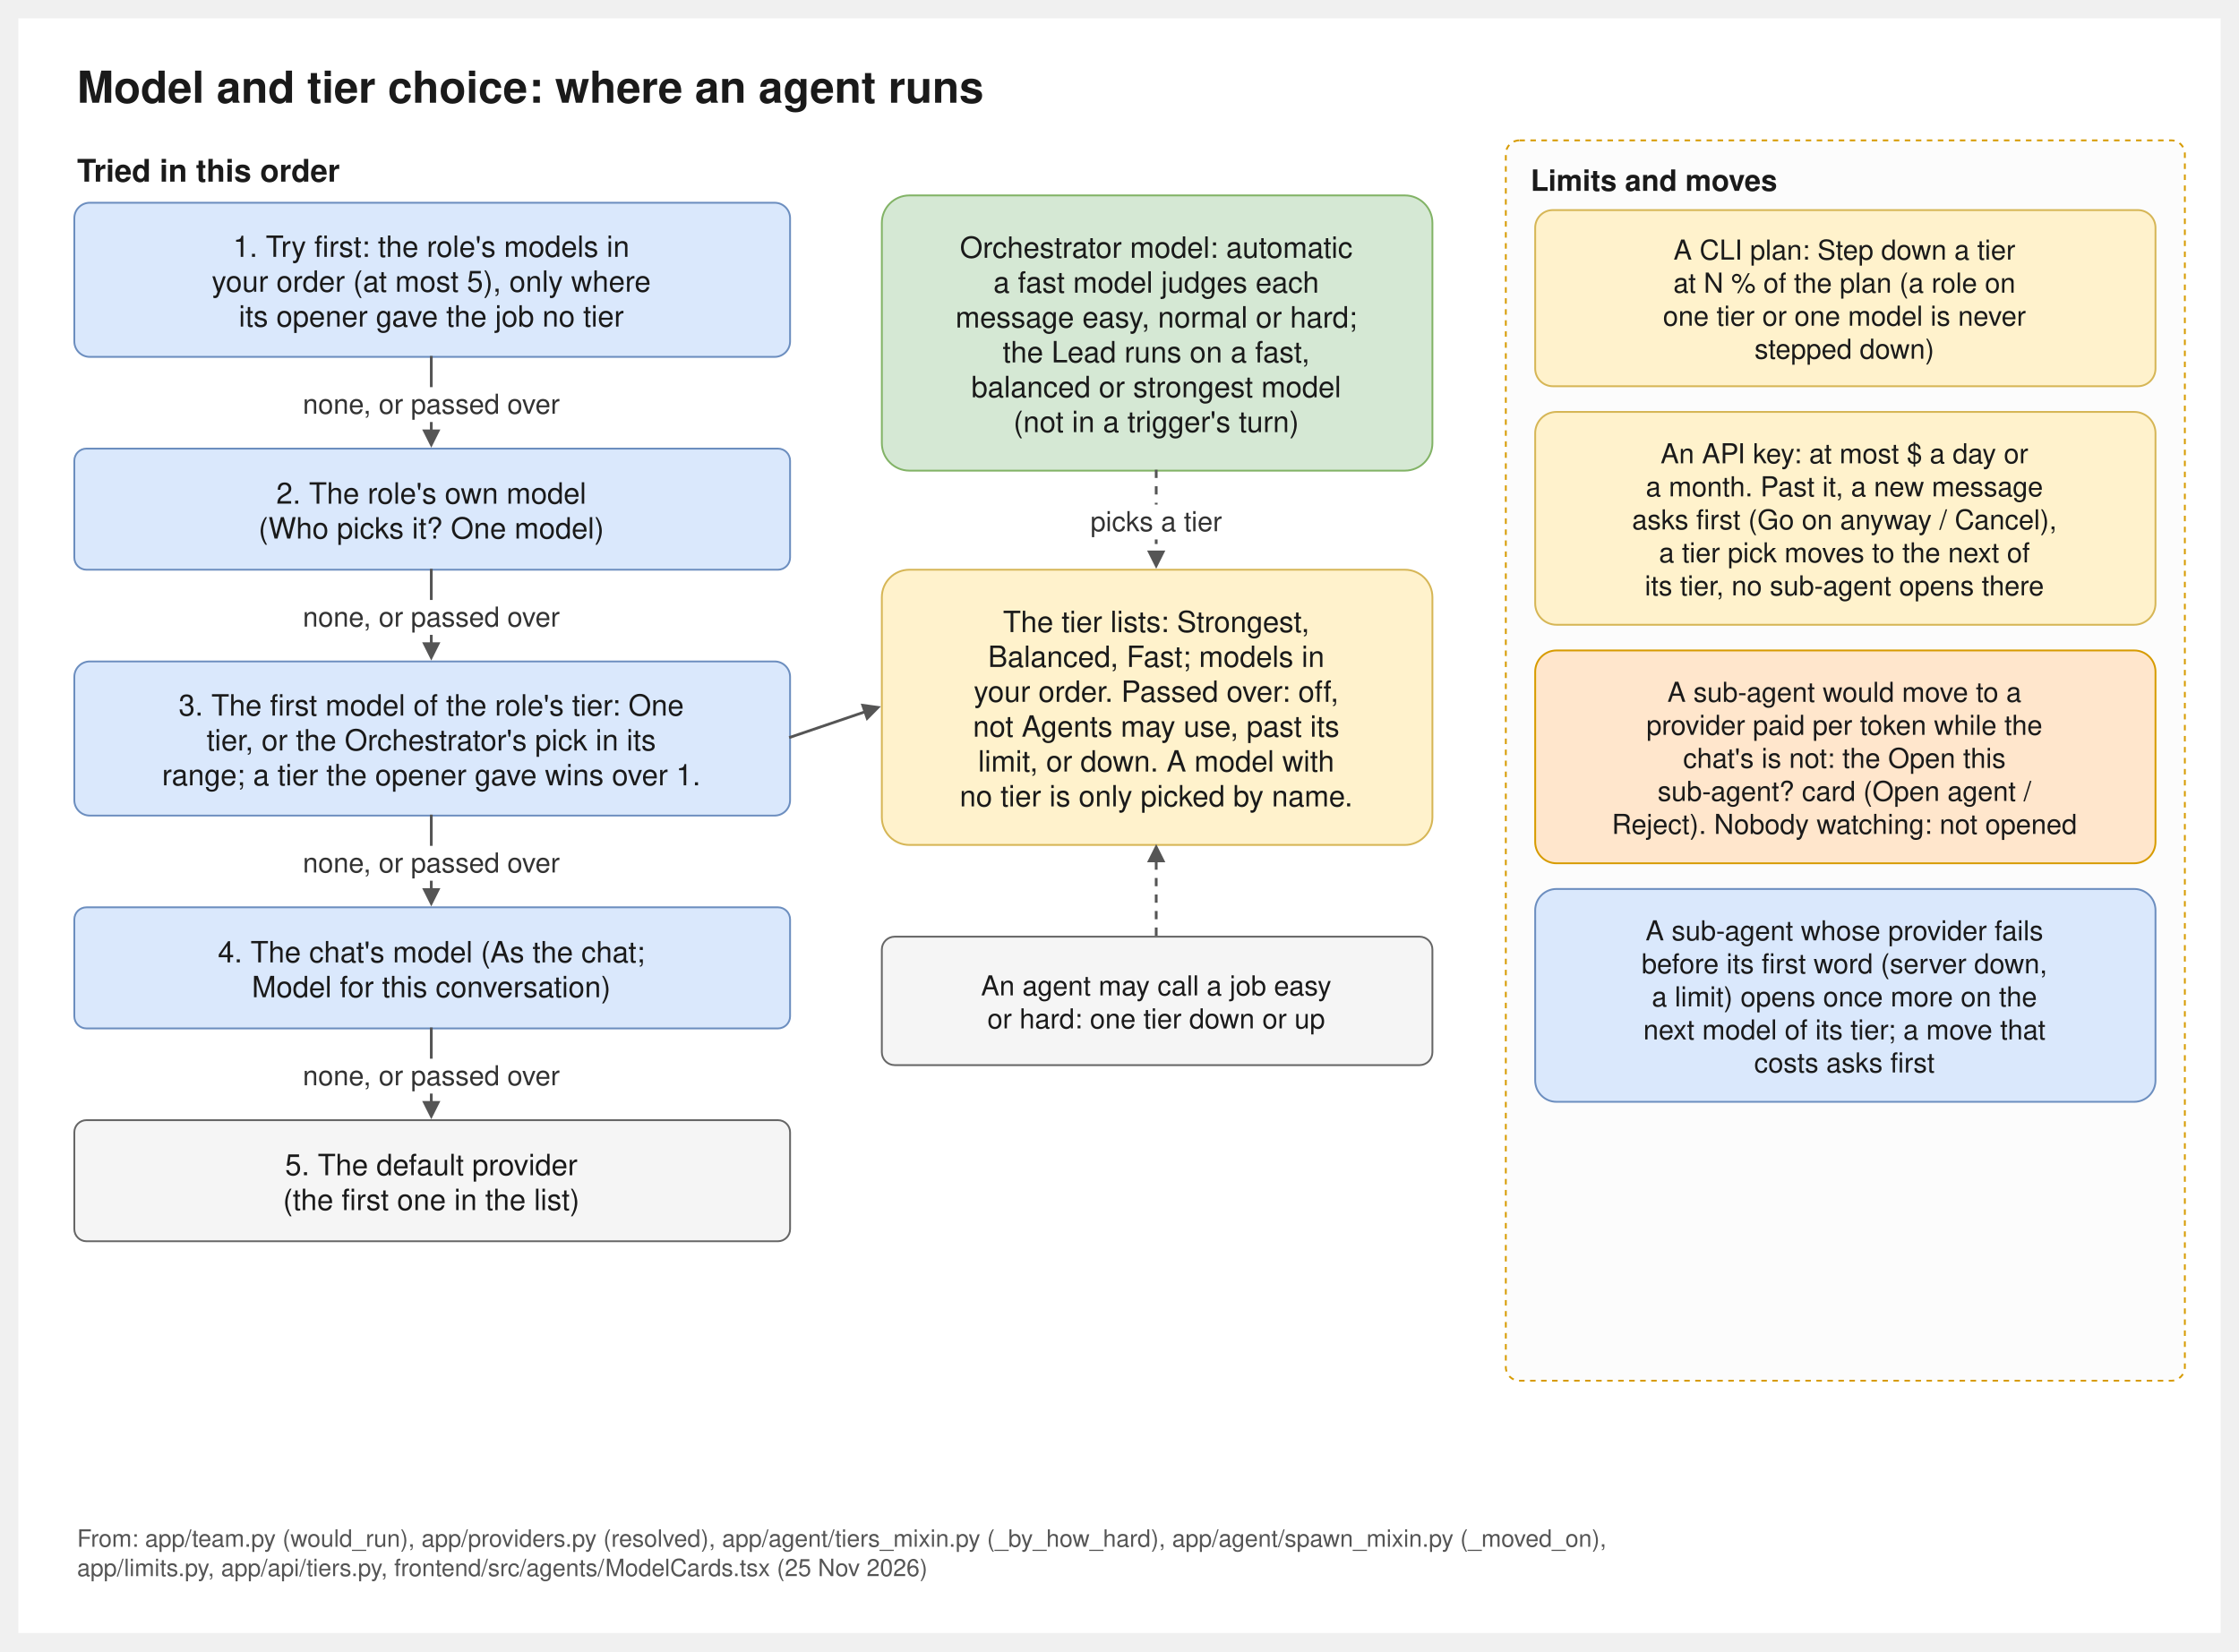
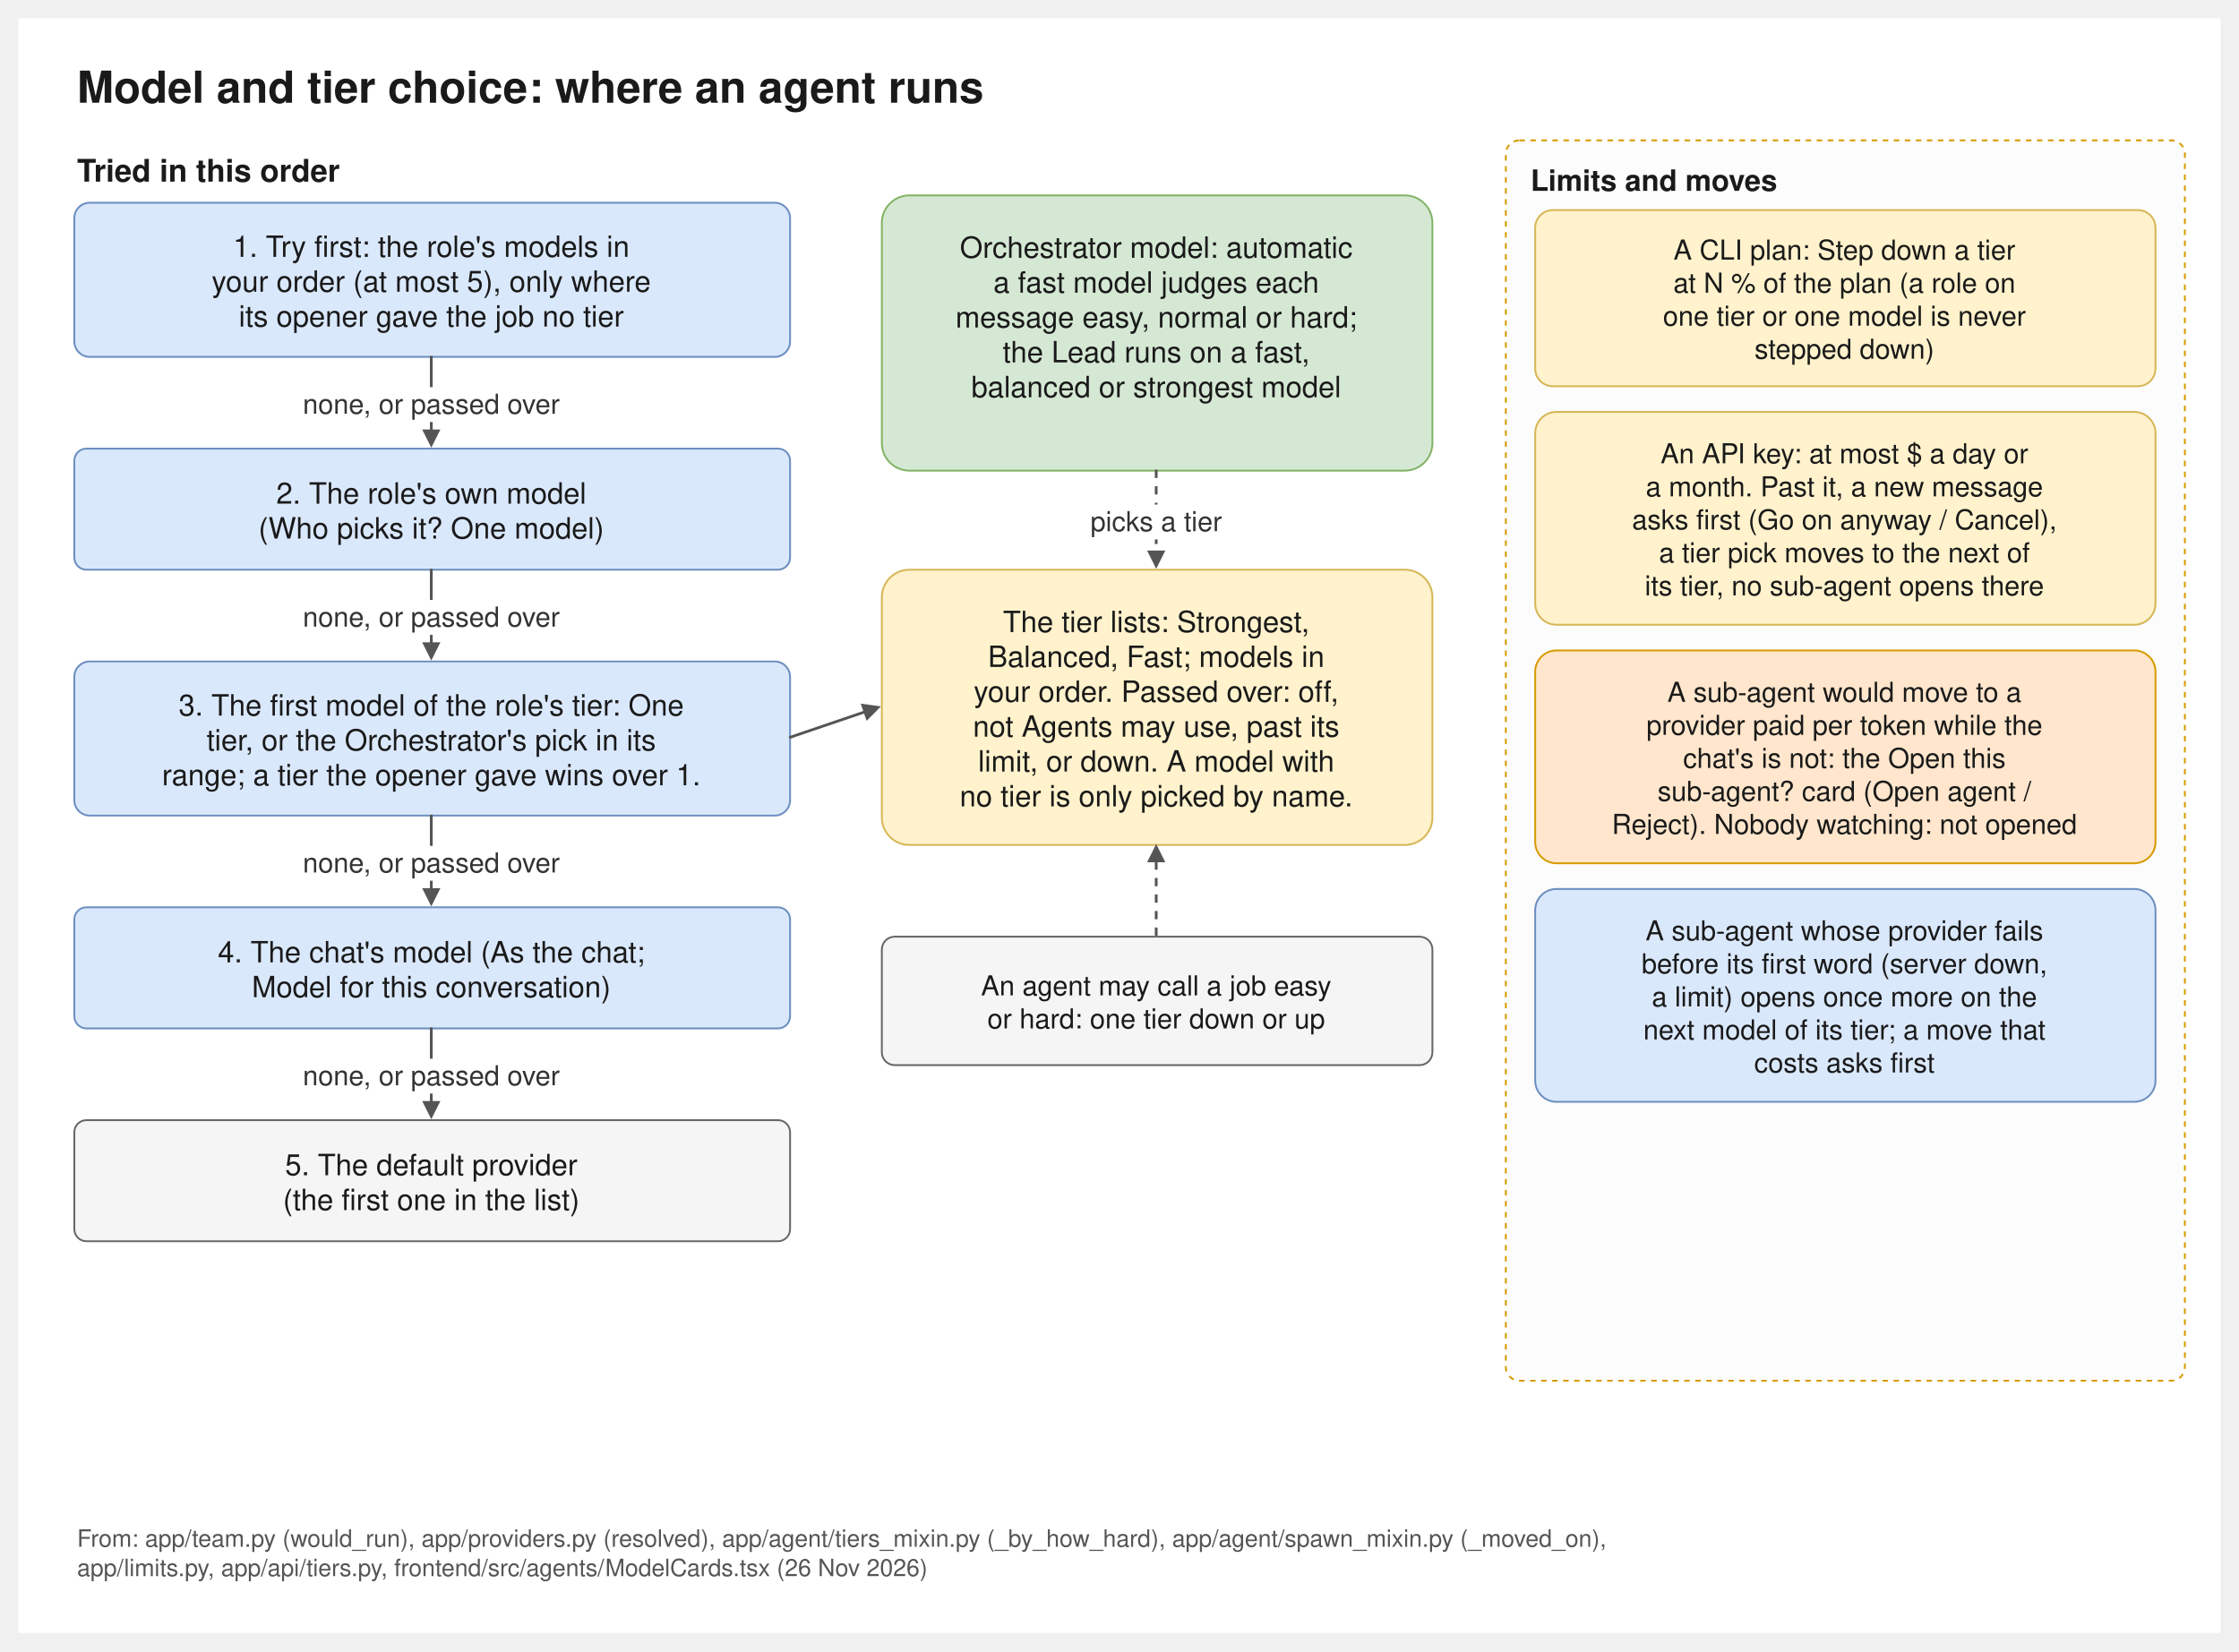
<svg xmlns="http://www.w3.org/2000/svg" style="background: transparent; background-color: transparent;" version="1.1" width="1220px" height="900px" viewBox="0 0 1220 900">
  <defs />
  <g>
    <g data-cell-id="0">
      <g data-cell-id="1">
        <g data-cell-id="backdrop">
          <g>
            <rect x="10" y="10" width="1200" height="880" fill="#ffffff" stroke="none" pointer-events="all" style="fill: light-dark(rgb(255, 255, 255), rgb(18, 18, 18));" />
          </g>
        </g>
        <g data-cell-id="title">
          <g>
            <rect x="40" y="26" width="1140" height="36" fill="none" stroke="none" pointer-events="all" />
          </g>
          <g>
            <g fill="#1a1a1a" font-family="Helvetica" font-weight="bold" text-anchor="start" font-size="24px" style="fill: light-dark(rgb(26, 26, 26), rgb(215, 215, 215));">
              <text x="42" y="56">Model and tier choice: where an agent runs</text>
            </g>
          </g>
        </g>
        <g data-cell-id="h1">
          <g>
            <rect x="40" y="76" width="390" height="24" fill="none" stroke="none" pointer-events="all" />
          </g>
          <g>
            <g fill="#1a1a1a" font-family="Helvetica" font-weight="bold" text-anchor="start" font-size="17px" style="fill: light-dark(rgb(26, 26, 26), rgb(215, 215, 215));">
              <text x="42" y="99">Tried in this order</text>
            </g>
          </g>
        </g>
        <g data-cell-id="s1">
          <g transform="translate(0.5,0.5)">
            <rect x="40" y="110" width="390" height="84" rx="8.4" ry="8.4" fill="#dae8fc" stroke="#6c8ebf" pointer-events="all" style="fill: light-dark(rgb(218, 232, 252), rgb(29, 41, 59)); stroke: light-dark(rgb(108, 142, 191), rgb(92, 121, 163));" />
          </g>
          <g>
            <g fill="#1a1a1a" font-family="Helvetica" text-anchor="middle" font-size="16px" style="fill: light-dark(rgb(26, 26, 26), rgb(215, 215, 215));">
              <text x="235" y="140">1. Try first: the role's models in</text>
              <text x="235" y="159">your order (at most 5), only where</text>
              <text x="235" y="178">its opener gave the job no tier</text>
            </g>
          </g>
        </g>
        <g data-cell-id="s2">
          <g transform="translate(0.5,0.5)">
            <rect x="40" y="244" width="390" height="66" rx="6.6" ry="6.6" fill="#dae8fc" stroke="#6c8ebf" pointer-events="all" style="fill: light-dark(rgb(218, 232, 252), rgb(29, 41, 59)); stroke: light-dark(rgb(108, 142, 191), rgb(92, 121, 163));" />
          </g>
          <g>
            <g fill="#1a1a1a" font-family="Helvetica" text-anchor="middle" font-size="16px" style="fill: light-dark(rgb(26, 26, 26), rgb(215, 215, 215));">
              <text x="235" y="274.5">2. The role's own model</text>
              <text x="235" y="293.5">(Who picks it? One model)</text>
            </g>
          </g>
        </g>
        <g data-cell-id="e5">
          <g>
            <path d="M 235 194 L 235 234.82" fill="none" stroke="#555555" stroke-width="1.5" stroke-miterlimit="10" pointer-events="stroke" style="stroke: light-dark(rgb(85, 85, 85), rgb(164, 164, 164));" />
            <path d="M 235 242.32 L 231.25 234.82 L 238.75 234.82 Z" fill="#555555" stroke="#555555" stroke-width="1.5" stroke-miterlimit="10" pointer-events="all" style="fill: light-dark(rgb(85, 85, 85), rgb(164, 164, 164)); stroke: light-dark(rgb(85, 85, 85), rgb(164, 164, 164));" />
          </g>
          <g>
            <g fill="#333333" font-family="Helvetica" text-anchor="middle" font-size="15px" style="fill: light-dark(rgb(51, 51, 51), rgb(193, 193, 193));">
              <rect fill="#ffffff" stroke="none" x="164" y="211" width="143" height="19" stroke-width="0" style="fill: light-dark(rgb(255, 255, 255), rgb(18, 18, 18));" />
              <text x="235" y="225.5">none, or passed over</text>
            </g>
          </g>
        </g>
        <g data-cell-id="s3">
          <g transform="translate(0.5,0.5)">
            <rect x="40" y="360" width="390" height="84" rx="8.4" ry="8.4" fill="#dae8fc" stroke="#6c8ebf" pointer-events="all" style="fill: light-dark(rgb(218, 232, 252), rgb(29, 41, 59)); stroke: light-dark(rgb(108, 142, 191), rgb(92, 121, 163));" />
          </g>
          <g>
            <g fill="#1a1a1a" font-family="Helvetica" text-anchor="middle" font-size="16px" style="fill: light-dark(rgb(26, 26, 26), rgb(215, 215, 215));">
              <text x="235" y="390">3. The first model of the role's tier: One</text>
              <text x="235" y="409">tier, or the Orchestrator's pick in its</text>
              <text x="235" y="428">range; a tier the opener gave wins over 1.</text>
            </g>
          </g>
        </g>
        <g data-cell-id="e7">
          <g>
            <path d="M 235 310 L 235 350.82" fill="none" stroke="#555555" stroke-width="1.5" stroke-miterlimit="10" pointer-events="stroke" style="stroke: light-dark(rgb(85, 85, 85), rgb(164, 164, 164));" />
            <path d="M 235 358.32 L 231.25 350.82 L 238.75 350.82 Z" fill="#555555" stroke="#555555" stroke-width="1.5" stroke-miterlimit="10" pointer-events="all" style="fill: light-dark(rgb(85, 85, 85), rgb(164, 164, 164)); stroke: light-dark(rgb(85, 85, 85), rgb(164, 164, 164));" />
          </g>
          <g>
            <g fill="#333333" font-family="Helvetica" text-anchor="middle" font-size="15px" style="fill: light-dark(rgb(51, 51, 51), rgb(193, 193, 193));">
              <rect fill="#ffffff" stroke="none" x="164" y="327" width="143" height="19" stroke-width="0" style="fill: light-dark(rgb(255, 255, 255), rgb(18, 18, 18));" />
              <text x="235" y="341.5">none, or passed over</text>
            </g>
          </g>
        </g>
        <g data-cell-id="s4">
          <g transform="translate(0.5,0.5)">
            <rect x="40" y="494" width="390" height="66" rx="6.6" ry="6.6" fill="#dae8fc" stroke="#6c8ebf" pointer-events="all" style="fill: light-dark(rgb(218, 232, 252), rgb(29, 41, 59)); stroke: light-dark(rgb(108, 142, 191), rgb(92, 121, 163));" />
          </g>
          <g>
            <g fill="#1a1a1a" font-family="Helvetica" text-anchor="middle" font-size="16px" style="fill: light-dark(rgb(26, 26, 26), rgb(215, 215, 215));">
              <text x="235" y="524.5">4. The chat's model (As the chat;</text>
              <text x="235" y="543.5">Model for this conversation)</text>
            </g>
          </g>
        </g>
        <g data-cell-id="e9">
          <g>
            <path d="M 235 444 L 235 484.82" fill="none" stroke="#555555" stroke-width="1.5" stroke-miterlimit="10" pointer-events="stroke" style="stroke: light-dark(rgb(85, 85, 85), rgb(164, 164, 164));" />
            <path d="M 235 492.32 L 231.25 484.82 L 238.75 484.82 Z" fill="#555555" stroke="#555555" stroke-width="1.5" stroke-miterlimit="10" pointer-events="all" style="fill: light-dark(rgb(85, 85, 85), rgb(164, 164, 164)); stroke: light-dark(rgb(85, 85, 85), rgb(164, 164, 164));" />
          </g>
          <g>
            <g fill="#333333" font-family="Helvetica" text-anchor="middle" font-size="15px" style="fill: light-dark(rgb(51, 51, 51), rgb(193, 193, 193));">
              <rect fill="#ffffff" stroke="none" x="164" y="461" width="143" height="19" stroke-width="0" style="fill: light-dark(rgb(255, 255, 255), rgb(18, 18, 18));" />
              <text x="235" y="475.5">none, or passed over</text>
            </g>
          </g>
        </g>
        <g data-cell-id="s5">
          <g transform="translate(0.5,0.5)">
            <rect x="40" y="610" width="390" height="66" rx="6.6" ry="6.6" fill="#f5f5f5" stroke="#666666" pointer-events="all" style="fill: light-dark(rgb(245, 245, 245), rgb(26, 26, 26)); stroke: light-dark(rgb(102, 102, 102), rgb(149, 149, 149));" />
          </g>
          <g>
            <g fill="#1a1a1a" font-family="Helvetica" text-anchor="middle" font-size="16px" style="fill: light-dark(rgb(26, 26, 26), rgb(215, 215, 215));">
              <text x="235" y="640.5">5. The default provider</text>
              <text x="235" y="659.5">(the first one in the list)</text>
            </g>
          </g>
        </g>
        <g data-cell-id="e11">
          <g>
            <path d="M 235 560 L 235 600.82" fill="none" stroke="#555555" stroke-width="1.5" stroke-miterlimit="10" pointer-events="stroke" style="stroke: light-dark(rgb(85, 85, 85), rgb(164, 164, 164));" />
            <path d="M 235 608.32 L 231.25 600.82 L 238.75 600.82 Z" fill="#555555" stroke="#555555" stroke-width="1.5" stroke-miterlimit="10" pointer-events="all" style="fill: light-dark(rgb(85, 85, 85), rgb(164, 164, 164)); stroke: light-dark(rgb(85, 85, 85), rgb(164, 164, 164));" />
          </g>
          <g>
            <g fill="#333333" font-family="Helvetica" text-anchor="middle" font-size="15px" style="fill: light-dark(rgb(51, 51, 51), rgb(193, 193, 193));">
              <rect fill="#ffffff" stroke="none" x="164" y="577" width="143" height="19" stroke-width="0" style="fill: light-dark(rgb(255, 255, 255), rgb(18, 18, 18));" />
              <text x="235" y="591.5">none, or passed over</text>
            </g>
          </g>
        </g>
        <g data-cell-id="lists">
          <g transform="translate(0.5,0.5)">
            <rect x="480" y="310" width="300" height="150" rx="15" ry="15" fill="#fff2cc" stroke="#d6b656" pointer-events="all" style="fill: light-dark(rgb(255, 242, 204), rgb(40, 29, 0)); stroke: light-dark(rgb(214, 182, 86), rgb(109, 81, 0));" />
          </g>
          <g>
            <g fill="#1a1a1a" font-family="Helvetica" text-anchor="middle" font-size="16px" style="fill: light-dark(rgb(26, 26, 26), rgb(215, 215, 215));">
              <text x="630" y="344.5">The tier lists: Strongest,</text>
              <text x="630" y="363.5">Balanced, Fast; models in</text>
              <text x="630" y="382.5">your order. Passed over: off,</text>
              <text x="630" y="401.5">not Agents may use, past its</text>
              <text x="630" y="420.5">limit, or down. A model with</text>
              <text x="630" y="439.5">no tier is only picked by name.</text>
            </g>
          </g>
        </g>
        <g data-cell-id="e13">
          <g>
            <path d="M 430 402 L 471.31 387.95" fill="none" stroke="#555555" stroke-width="1.5" stroke-miterlimit="10" pointer-events="stroke" style="stroke: light-dark(rgb(85, 85, 85), rgb(164, 164, 164));" />
            <path d="M 478.41 385.54 L 472.52 391.5 L 470.1 384.4 Z" fill="#555555" stroke="#555555" stroke-width="1.5" stroke-miterlimit="10" pointer-events="all" style="fill: light-dark(rgb(85, 85, 85), rgb(164, 164, 164)); stroke: light-dark(rgb(85, 85, 85), rgb(164, 164, 164));" />
          </g>
        </g>
        <g data-cell-id="auto">
          <g transform="translate(0.5,0.5)">
            <rect x="480" y="106" width="300" height="150" rx="15" ry="15" fill="#d5e8d4" stroke="#82b366" pointer-events="all" style="fill: light-dark(rgb(213, 232, 212), rgb(31, 47, 30)); stroke: light-dark(rgb(130, 179, 102), rgb(68, 110, 44));" />
          </g>
          <g>
            <g fill="#1a1a1a" font-family="Helvetica" text-anchor="middle" font-size="16px" style="fill: light-dark(rgb(26, 26, 26), rgb(215, 215, 215));">
              <text x="630" y="140.5">Orchestrator model: automatic</text>
              <text x="630" y="159.5">a fast model judges each</text>
              <text x="630" y="178.5">message easy, normal or hard;</text>
              <text x="630" y="197.5">the Lead runs on a fast,</text>
              <text x="630" y="216.5">balanced or strongest model</text>
-               <text x="630" y="235.5">(not in a trigger's turn)</text>
            </g>
          </g>
        </g>
        <g data-cell-id="e15">
          <g>
            <path d="M 630 256 L 630 300.82" fill="none" stroke="#555555" stroke-width="1.5" stroke-miterlimit="10" stroke-dasharray="4.5 4.5" pointer-events="stroke" style="stroke: light-dark(rgb(85, 85, 85), rgb(164, 164, 164));" />
            <path d="M 630 308.32 L 626.25 300.82 L 633.75 300.82 Z" fill="#555555" stroke="#555555" stroke-width="1.5" stroke-miterlimit="10" pointer-events="all" style="fill: light-dark(rgb(85, 85, 85), rgb(164, 164, 164)); stroke: light-dark(rgb(85, 85, 85), rgb(164, 164, 164));" />
          </g>
          <g>
            <g fill="#333333" font-family="Helvetica" text-anchor="middle" font-size="15px" style="fill: light-dark(rgb(51, 51, 51), rgb(193, 193, 193));">
              <rect fill="#ffffff" stroke="none" x="594" y="275" width="74" height="19" stroke-width="0" style="fill: light-dark(rgb(255, 255, 255), rgb(18, 18, 18));" />
              <text x="630" y="289.5">picks a tier</text>
            </g>
          </g>
        </g>
        <g data-cell-id="hardness">
          <g transform="translate(0.5,0.5)">
            <rect x="480" y="510" width="300" height="70" rx="7" ry="7" fill="#f5f5f5" stroke="#666666" pointer-events="all" style="fill: light-dark(rgb(245, 245, 245), rgb(26, 26, 26)); stroke: light-dark(rgb(102, 102, 102), rgb(149, 149, 149));" />
          </g>
          <g>
            <g fill="#1a1a1a" font-family="Helvetica" text-anchor="middle" font-size="15px" style="fill: light-dark(rgb(26, 26, 26), rgb(215, 215, 215));">
              <text x="630" y="542.5">An agent may call a job easy</text>
              <text x="630" y="560.5">or hard: one tier down or up</text>
            </g>
          </g>
        </g>
        <g data-cell-id="e17">
          <g>
            <path d="M 630 510 L 630 469.18" fill="none" stroke="#555555" stroke-width="1.5" stroke-miterlimit="10" stroke-dasharray="4.5 4.5" pointer-events="stroke" style="stroke: light-dark(rgb(85, 85, 85), rgb(164, 164, 164));" />
            <path d="M 630 461.68 L 633.75 469.18 L 626.25 469.18 Z" fill="#555555" stroke="#555555" stroke-width="1.5" stroke-miterlimit="10" pointer-events="all" style="fill: light-dark(rgb(85, 85, 85), rgb(164, 164, 164)); stroke: light-dark(rgb(85, 85, 85), rgb(164, 164, 164));" />
          </g>
        </g>
        <g data-cell-id="lim">
          <g transform="translate(0.5,0.5)">
            <rect x="820" y="76" width="370" height="676" rx="7.4" ry="7.4" fill="#fcfcfc" stroke="#d79b00" stroke-dasharray="3 3" pointer-events="all" style="fill: light-dark(rgb(252, 252, 252), rgb(20, 20, 20)); stroke: light-dark(rgb(215, 155, 0), rgb(153, 101, 0));" />
          </g>
          <g>
            <g fill="#1a1a1a" font-family="Helvetica" font-weight="bold" text-anchor="start" font-size="16px" style="fill: light-dark(rgb(26, 26, 26), rgb(215, 215, 215));">
              <text x="834" y="104">Limits and moves</text>
            </g>
          </g>
        </g>
        <g data-cell-id="plan">
          <g transform="translate(0.5,0.5)">
            <rect x="836" y="114" width="338" height="96" rx="9.6" ry="9.6" fill="#fff2cc" stroke="#d6b656" pointer-events="all" style="fill: light-dark(rgb(255, 242, 204), rgb(40, 29, 0)); stroke: light-dark(rgb(214, 182, 86), rgb(109, 81, 0));" />
          </g>
          <g>
            <g fill="#1a1a1a" font-family="Helvetica" text-anchor="middle" font-size="15px" style="fill: light-dark(rgb(26, 26, 26), rgb(215, 215, 215));">
              <text x="1005" y="141.5">A CLI plan: Step down a tier</text>
              <text x="1005" y="159.5">at N % of the plan (a role on</text>
              <text x="1005" y="177.5">one tier or one model is never</text>
              <text x="1005" y="195.5">stepped down)</text>
            </g>
          </g>
        </g>
        <g data-cell-id="money">
          <g transform="translate(0.5,0.5)">
            <rect x="836" y="224" width="338" height="116" rx="11.6" ry="11.6" fill="#fff2cc" stroke="#d6b656" pointer-events="all" style="fill: light-dark(rgb(255, 242, 204), rgb(40, 29, 0)); stroke: light-dark(rgb(214, 182, 86), rgb(109, 81, 0));" />
          </g>
          <g>
            <g fill="#1a1a1a" font-family="Helvetica" text-anchor="middle" font-size="15px" style="fill: light-dark(rgb(26, 26, 26), rgb(215, 215, 215));">
              <text x="1005" y="252.5">An API key: at most $ a day or</text>
              <text x="1005" y="270.5">a month. Past it, a new message</text>
              <text x="1005" y="288.5">asks first (Go on anyway / Cancel),</text>
              <text x="1005" y="306.5">a tier pick moves to the next of</text>
              <text x="1005" y="324.5">its tier, no sub-agent opens there</text>
            </g>
          </g>
        </g>
        <g data-cell-id="paid">
          <g transform="translate(0.5,0.5)">
            <rect x="836" y="354" width="338" height="116" rx="11.6" ry="11.6" fill="#ffe6cc" stroke="#d79b00" pointer-events="all" style="fill: light-dark(rgb(255, 230, 204), rgb(54, 33, 10)); stroke: light-dark(rgb(215, 155, 0), rgb(153, 101, 0));" />
          </g>
          <g>
            <g fill="#1a1a1a" font-family="Helvetica" text-anchor="middle" font-size="15px" style="fill: light-dark(rgb(26, 26, 26), rgb(215, 215, 215));">
              <text x="1005" y="382.5">A sub-agent would move to a</text>
              <text x="1005" y="400.5">provider paid per token while the</text>
              <text x="1005" y="418.5">chat's is not: the Open this</text>
              <text x="1005" y="436.5">sub-agent? card (Open agent /</text>
              <text x="1005" y="454.5">Reject). Nobody watching: not opened</text>
            </g>
          </g>
        </g>
        <g data-cell-id="moved">
          <g transform="translate(0.5,0.5)">
            <rect x="836" y="484" width="338" height="116" rx="11.6" ry="11.6" fill="#dae8fc" stroke="#6c8ebf" pointer-events="all" style="fill: light-dark(rgb(218, 232, 252), rgb(29, 41, 59)); stroke: light-dark(rgb(108, 142, 191), rgb(92, 121, 163));" />
          </g>
          <g>
            <g fill="#1a1a1a" font-family="Helvetica" text-anchor="middle" font-size="15px" style="fill: light-dark(rgb(26, 26, 26), rgb(215, 215, 215));">
              <text x="1005" y="512.5">A sub-agent whose provider fails</text>
              <text x="1005" y="530.5">before its first word (server down,</text>
              <text x="1005" y="548.5">a limit) opens once more on the</text>
              <text x="1005" y="566.5">next model of its tier; a move that</text>
              <text x="1005" y="584.5">costs asks first</text>
            </g>
          </g>
        </g>
        <g data-cell-id="footer">
          <g>
            <rect x="40" y="824" width="1140" height="60" fill="none" stroke="none" pointer-events="all" />
          </g>
          <g>
            <g fill="#555555" font-family="Helvetica" text-anchor="start" font-size="13px" style="fill: light-dark(rgb(85, 85, 85), rgb(164, 164, 164));">
              <text x="42" y="843">From: app/team.py (would_run), app/providers.py (resolved), app/agent/tiers_mixin.py (_by_how_hard), app/agent/spawn_mixin.py (_moved_on),</text>
-               <text x="42" y="859">app/limits.py, app/api/tiers.py, frontend/src/agents/ModelCards.tsx (25 Nov 2026)</text>
+               <text x="42" y="859">app/limits.py, app/api/tiers.py, frontend/src/agents/ModelCards.tsx (26 Nov 2026)</text>
            </g>
          </g>
        </g>
      </g>
    </g>
  </g>
</svg>
